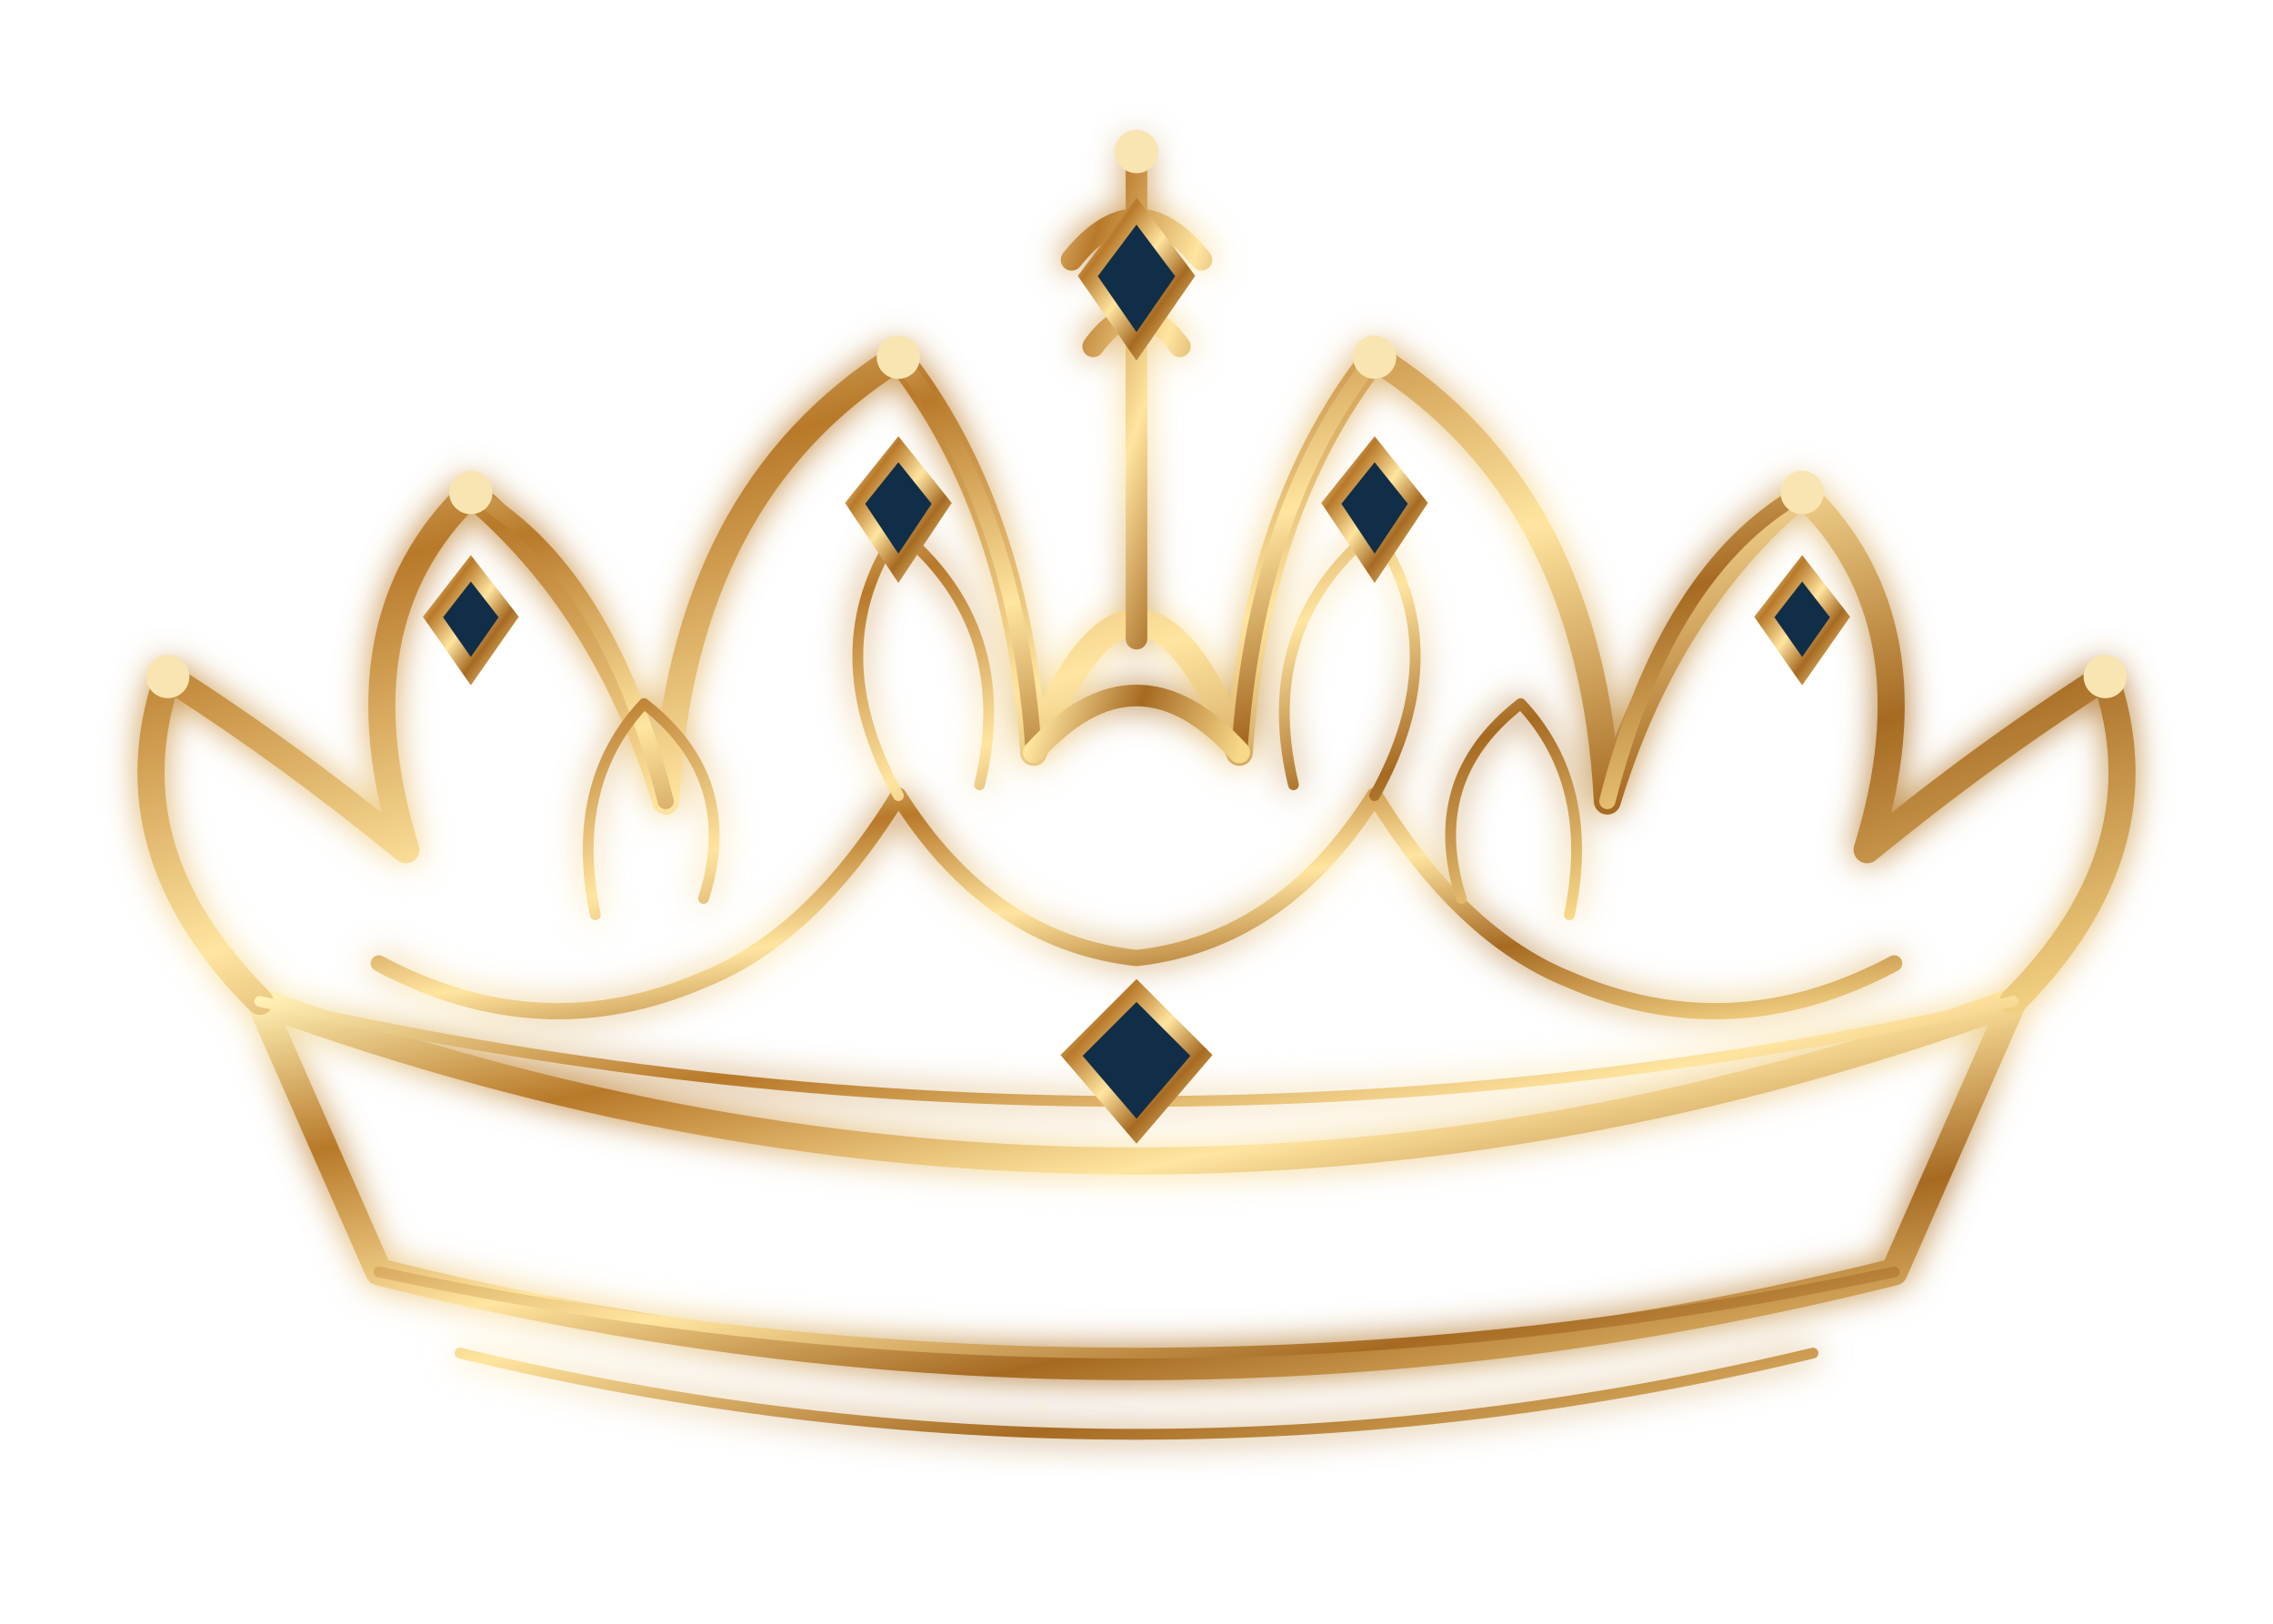
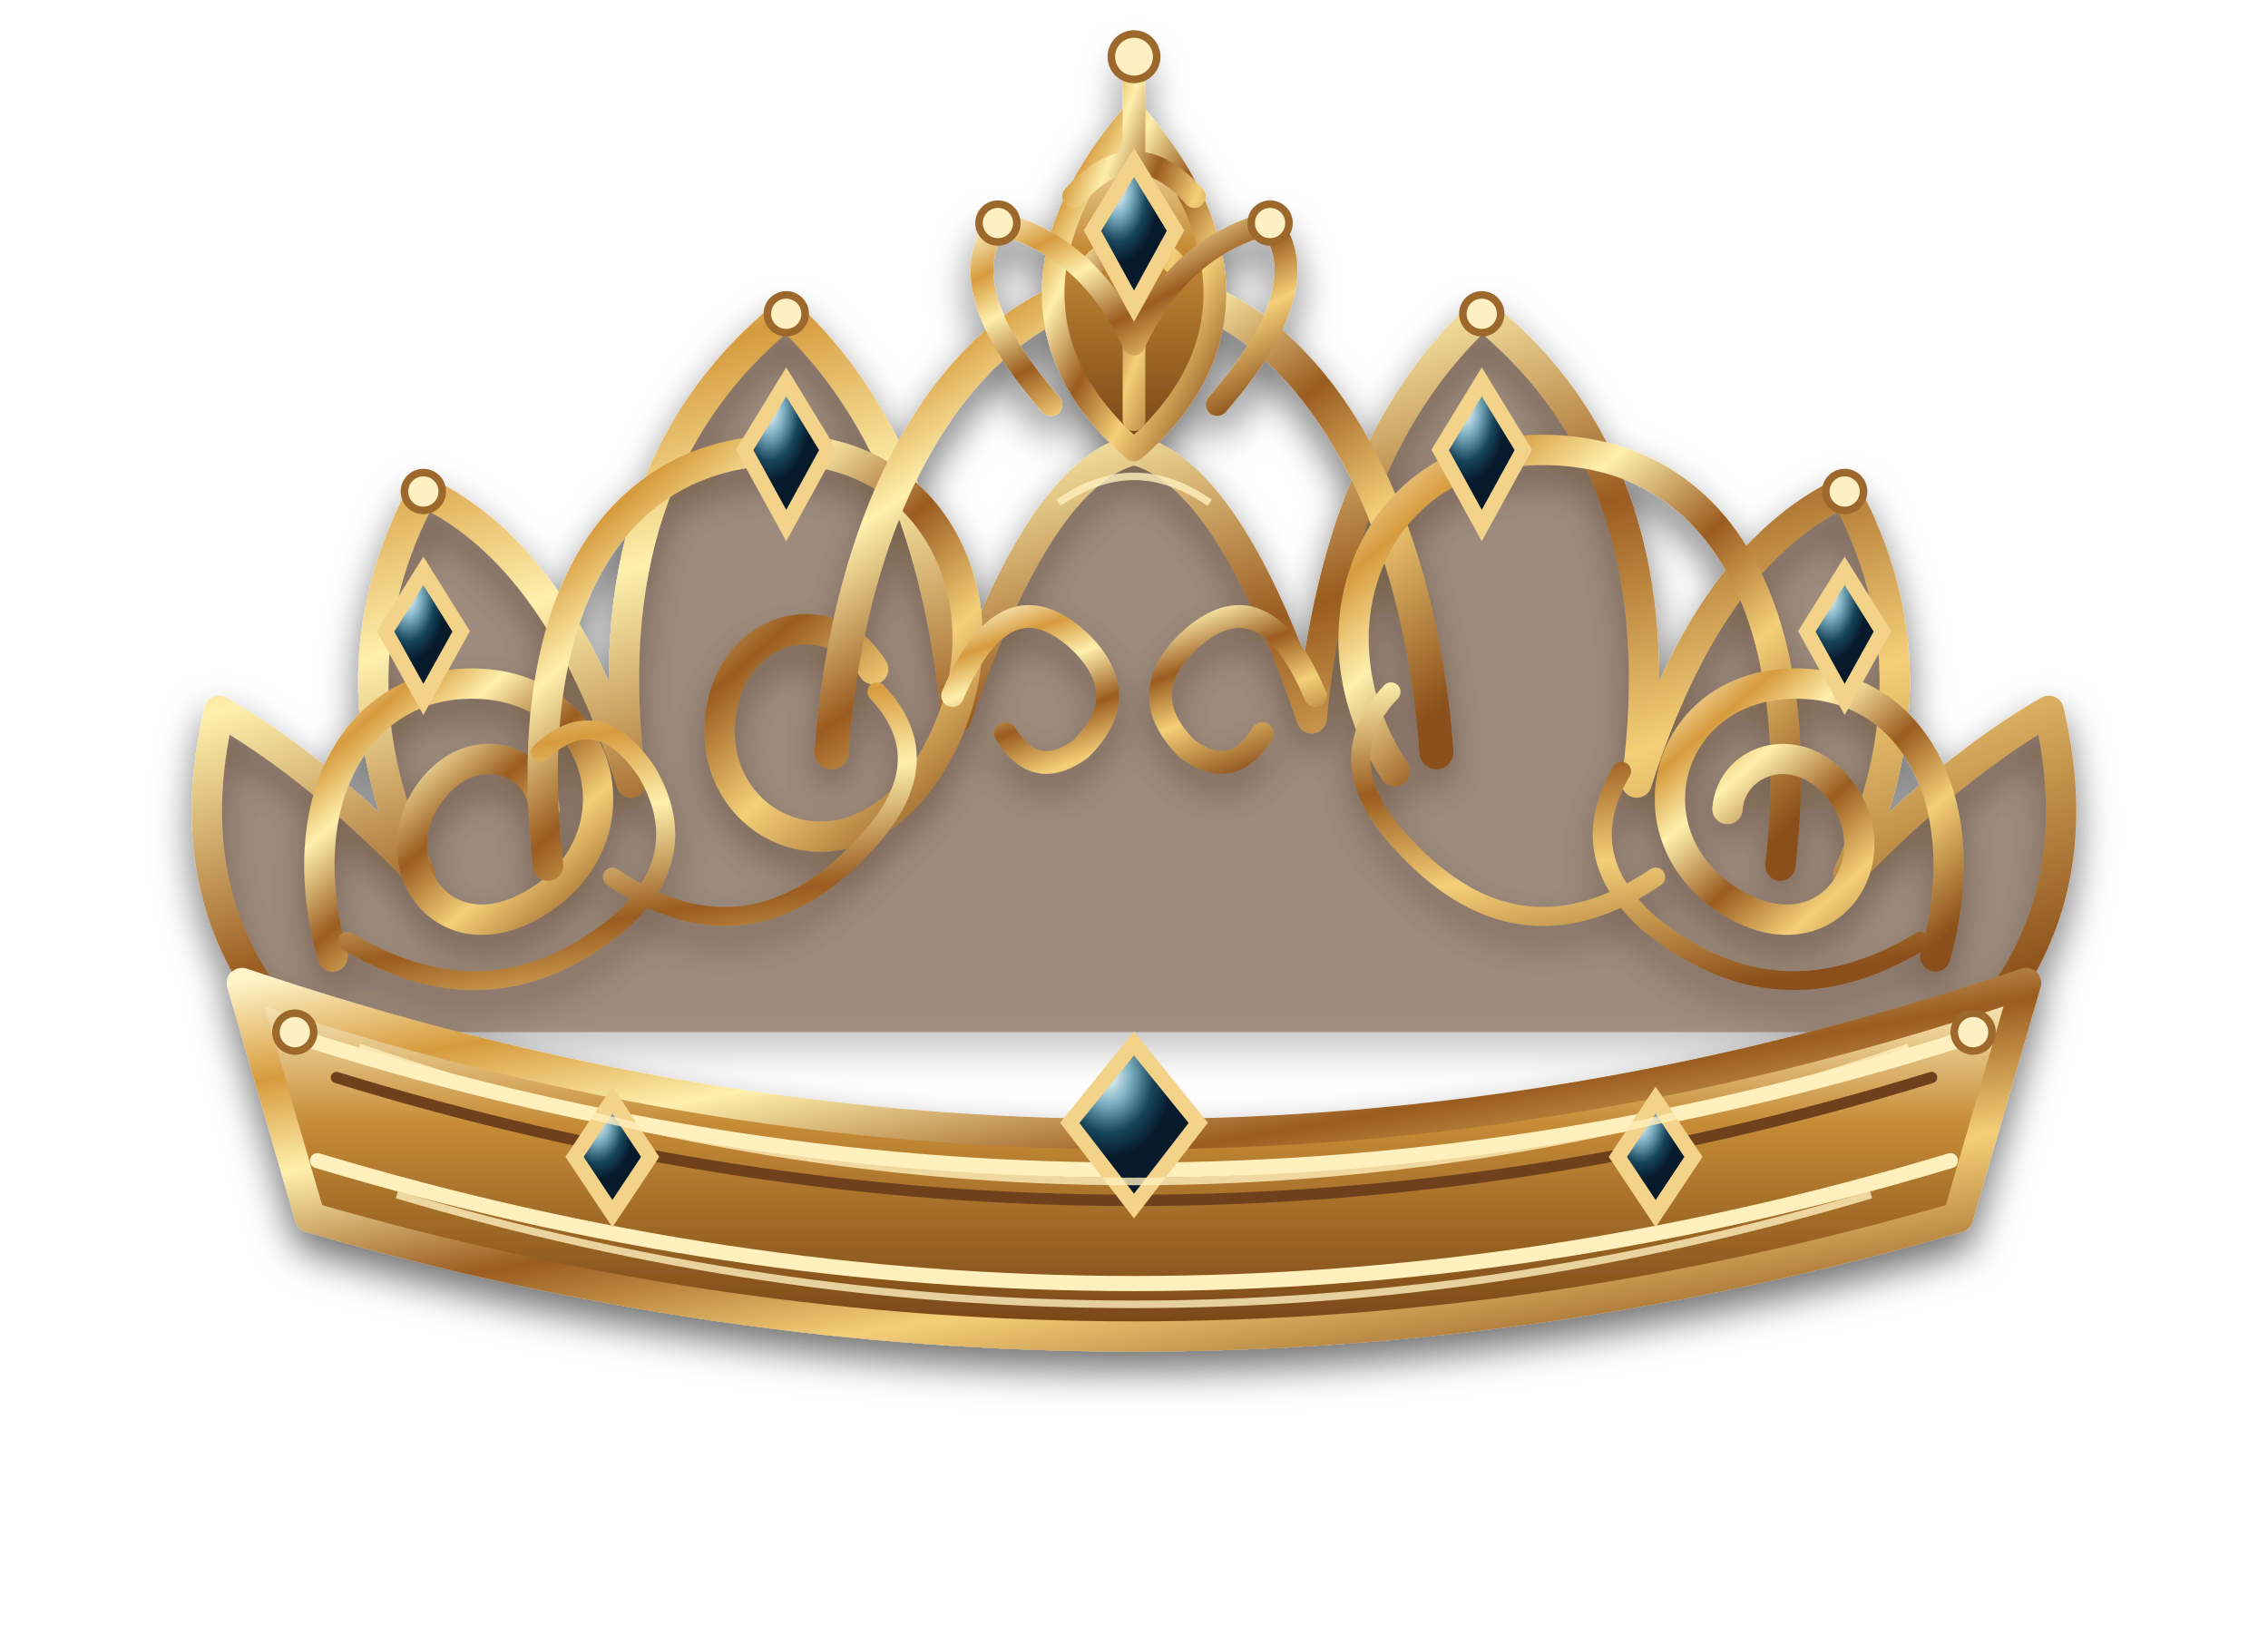
- <svg xmlns="http://www.w3.org/2000/svg" viewBox="0 0 420 300">
+ <svg xmlns="http://www.w3.org/2000/svg" viewBox="0 0 600 430">
  <defs>
-     <linearGradient id="gold" x1="0" y1="0" x2="1" y2="1">
-       <stop stop-color="#fff0b4" />
-       <stop offset=".22" stop-color="#b87929" />
-       <stop offset=".48" stop-color="#ffe5a0" />
-       <stop offset=".72" stop-color="#a66a22" />
-       <stop offset="1" stop-color="#f8d889" />
+     <linearGradient id="g" x1="0" y1="0" x2="0.9" y2="1">
+       <stop stop-color="#fff4c9" />
+       <stop offset=".16" stop-color="#d69b3e" />
+       <stop offset=".31" stop-color="#fff0ad" />
+       <stop offset=".52" stop-color="#9a5c20" />
+       <stop offset=".72" stop-color="#f4cf78" />
+       <stop offset="1" stop-color="#8b501b" />
    </linearGradient>
-     <filter id="glow">
-       <feGaussianBlur stdDeviation="3" result="b" />
+     <linearGradient id="g2" x1="0" y1="0" x2="0" y2="1">
+       <stop stop-color="#fff4c9" />
+       <stop offset=".4" stop-color="#c58b36" />
+       <stop offset="1" stop-color="#754316" />
+     </linearGradient>
+     <radialGradient id="gem" cx=".3" cy=".2">
+       <stop stop-color="#f5ffff" />
+       <stop offset=".35" stop-color="#7caec1" />
+       <stop offset=".7" stop-color="#17455b" />
+       <stop offset="1" stop-color="#061a2c" />
+     </radialGradient>
+     <filter id="shadow" x="-20%" y="-20%" width="140%" height="150%">
+       <feGaussianBlur in="SourceAlpha" stdDeviation="5" />
+       <feOffset dy="5" />
+       <feComponentTransfer>
+         <feFuncA type="linear" slope=".55" />
+       </feComponentTransfer>
      <feMerge>
-         <feMergeNode in="b" />
+         <feMergeNode />
        <feMergeNode in="SourceGraphic" />
      </feMerge>
    </filter>
  </defs>
-   <g fill="none" stroke="url(#gold)" stroke-linecap="round" stroke-linejoin="round" filter="url(#glow)">
-     <path stroke-width="5" d="M48 185 Q210 244 372 185 L350 235 Q210 270 70 235Z" />
-     <path stroke-width="5" d="M48 185 Q20 157 31 125 Q53 139 75 157 Q62 115 87 91 Q112 112 123 148 Q126 91 166 66 Q188 94 191 139 Q210 91 229 139 Q232 94 254 66 Q294 91 297 148 Q308 112 333 91 Q358 115 345 157 Q367 139 389 125 Q400 157 372 185" />
-     <path stroke-width="3" d="M70 178 Q100 194 130 181 Q150 173 166 147 Q183 174 210 177 Q237 174 254 147 Q270 173 290 181 Q320 194 350 178" />
-     <path stroke-width="3" d="M87 91 Q112 105 123 148 M166 66 Q188 94 191 139 M254 66 Q232 94 229 139 M333 91 Q308 105 297 148" />
-     <path stroke-width="4" d="M191 139 Q210 118 229 139 M210 118 V28 M198 48 Q210 33 222 48 M202 64 Q210 53 218 64" />
-     <path stroke-width="2" d="M48 185 Q210 222 372 185 M70 235 Q210 265 350 235 M85 250 Q210 280 335 250" />
-     <path stroke-width="2" d="M110 169 Q105 145 119 130 Q137 144 130 166 M166 147 Q151 120 166 98 Q188 116 181 145 M254 147 Q269 120 254 98 Q232 116 239 145 M290 169 Q295 145 281 130 Q263 144 270 166" />
+   <g filter="url(#shadow)" stroke="url(#g)" stroke-linecap="round" stroke-linejoin="round">
+     <path d="M78 273 Q46 239 58 188 Q84 203 111 231 Q86 178 112 130 Q148 147 167 207 Q156 125 208 83 Q246 118 253 190 Q275 125 300 119 Q325 125 347 190 Q354 118 392 83 Q444 125 433 207 Q452 147 488 130 Q514 178 489 231 Q516 203 542 188 Q554 239 522 273" fill="#5c391b" fill-opacity=".42" stroke-width="8" />
+     <path d="M88 253 C76 210 96 178 129 181 C160 184 169 221 143 238 C117 255 99 227 115 208 C126 195 143 201 144 214" fill="none" stroke-width="8" />
+     <path d="M145 229 C137 159 163 119 208 119 C250 119 270 166 245 204 C223 237 185 218 191 187 C195 165 220 159 231 177" fill="none" stroke-width="8" />
+     <path d="M220 199 C225 129 257 78 300 75 C343 78 375 129 380 199" fill="none" stroke-width="9" />
+     <path d="M369 204 C344 166 364 119 408 119 C453 119 479 159 471 229" fill="none" stroke-width="8" />
+     <path d="M457 214 C458 201 475 195 486 208 C502 227 483 255 457 238 C431 221 440 184 471 181 C504 178 524 210 512 253" fill="none" stroke-width="8" />
+     <path d="M92 249 Q130 272 164 244 Q184 226 171 204 Q158 185 143 199 M162 232 Q199 257 230 222 Q249 201 232 183 M438 232 Q401 257 370 222 Q351 201 368 183 M508 249 Q470 272 436 244 Q416 226 429 204" fill="none" stroke-width="5" />
+     <path d="M252 184 Q266 151 286 170 Q300 184 286 198 Q274 207 266 194 M348 184 Q334 151 314 170 Q300 184 314 198 Q326 207 334 194" fill="none" stroke-width="6" />
+     <path d="M64 260 Q300 340 536 260 L518 322 Q300 385 82 322Z" fill="url(#g2)" stroke-width="8" />
+     <path d="M75 273 Q300 346 525 273 M84 307 Q300 372 516 307" fill="none" stroke="#fff0bd" stroke-width="4" />
+     <path d="M89 285 Q300 350 511 285" fill="none" stroke="#6e401c" stroke-width="3" />
+     <path d="M300 119 C270 93 273 61 300 30 C327 61 330 93 300 119Z" fill="url(#g2)" stroke-width="6" />
+     <path d="M300 111 V14 M284 52 Q300 34 316 52 M289 70 Q300 58 311 70" fill="none" stroke-width="6" />
+     <path d="M278 107 Q251 76 264 59 Q288 65 300 91 Q312 65 336 59 Q349 76 322 107" fill="none" stroke-width="6" />
  </g>
-   <g fill="#102e48" stroke="url(#gold)" stroke-width="3">
-     <path d="M210 39l9 12-9 13-9-13z" />
-     <path d="M166 83l8 10-8 12-8-12z" />
-     <path d="M254 83l8 10-8 12-8-12z" />
-     <path d="M87 105l7 9-7 10-7-10z" />
-     <path d="M333 105l7 9-7 10-7-10z" />
-     <path d="M210 183l12 12-12 14-12-14z" />
+   <g fill="url(#gem)" stroke="#f3d28a" stroke-width="4">
+     <path d="M300 43 L311 61 300 81 289 61Z" />
+     <path d="M208 101 L219 119 208 139 197 119Z" />
+     <path d="M392 101 L403 119 392 139 381 119Z" />
+     <path d="M112 151 L122 167 112 185 102 167Z" />
+     <path d="M488 151 L498 167 488 185 478 167Z" />
+     <path d="M300 276 L317 297 300 319 283 297Z" />
+     <path d="M162 291 L172 306 162 321 152 306Z" />
+     <path d="M438 291 L448 306 438 321 428 306Z" />
  </g>
-   <g fill="#f8e5b1">
-     <circle cx="31" cy="125" r="4" />
-     <circle cx="389" cy="125" r="4" />
-     <circle cx="87" cy="91" r="4" />
-     <circle cx="333" cy="91" r="4" />
-     <circle cx="166" cy="66" r="4" />
-     <circle cx="254" cy="66" r="4" />
-     <circle cx="210" cy="28" r="4" />
+   <g fill="#fff0c3" stroke="#9c682c" stroke-width="2">
+     <circle cx="300" cy="15" r="6" />
+     <circle cx="264" cy="59" r="5" />
+     <circle cx="336" cy="59" r="5" />
+     <circle cx="112" cy="130" r="5" />
+     <circle cx="488" cy="130" r="5" />
+     <circle cx="208" cy="83" r="5" />
+     <circle cx="392" cy="83" r="5" />
+     <circle cx="78" cy="273" r="5" />
+     <circle cx="522" cy="273" r="5" />
+   </g>
+   <g fill="none" stroke="#fff0bd" stroke-width="2" opacity=".8">
+     <path d="M95 277 Q300 348 505 277" />
+     <path d="M105 316 Q300 374 495 316" />
+     <path d="M280 133 Q300 119 320 133" />
  </g>
</svg>
